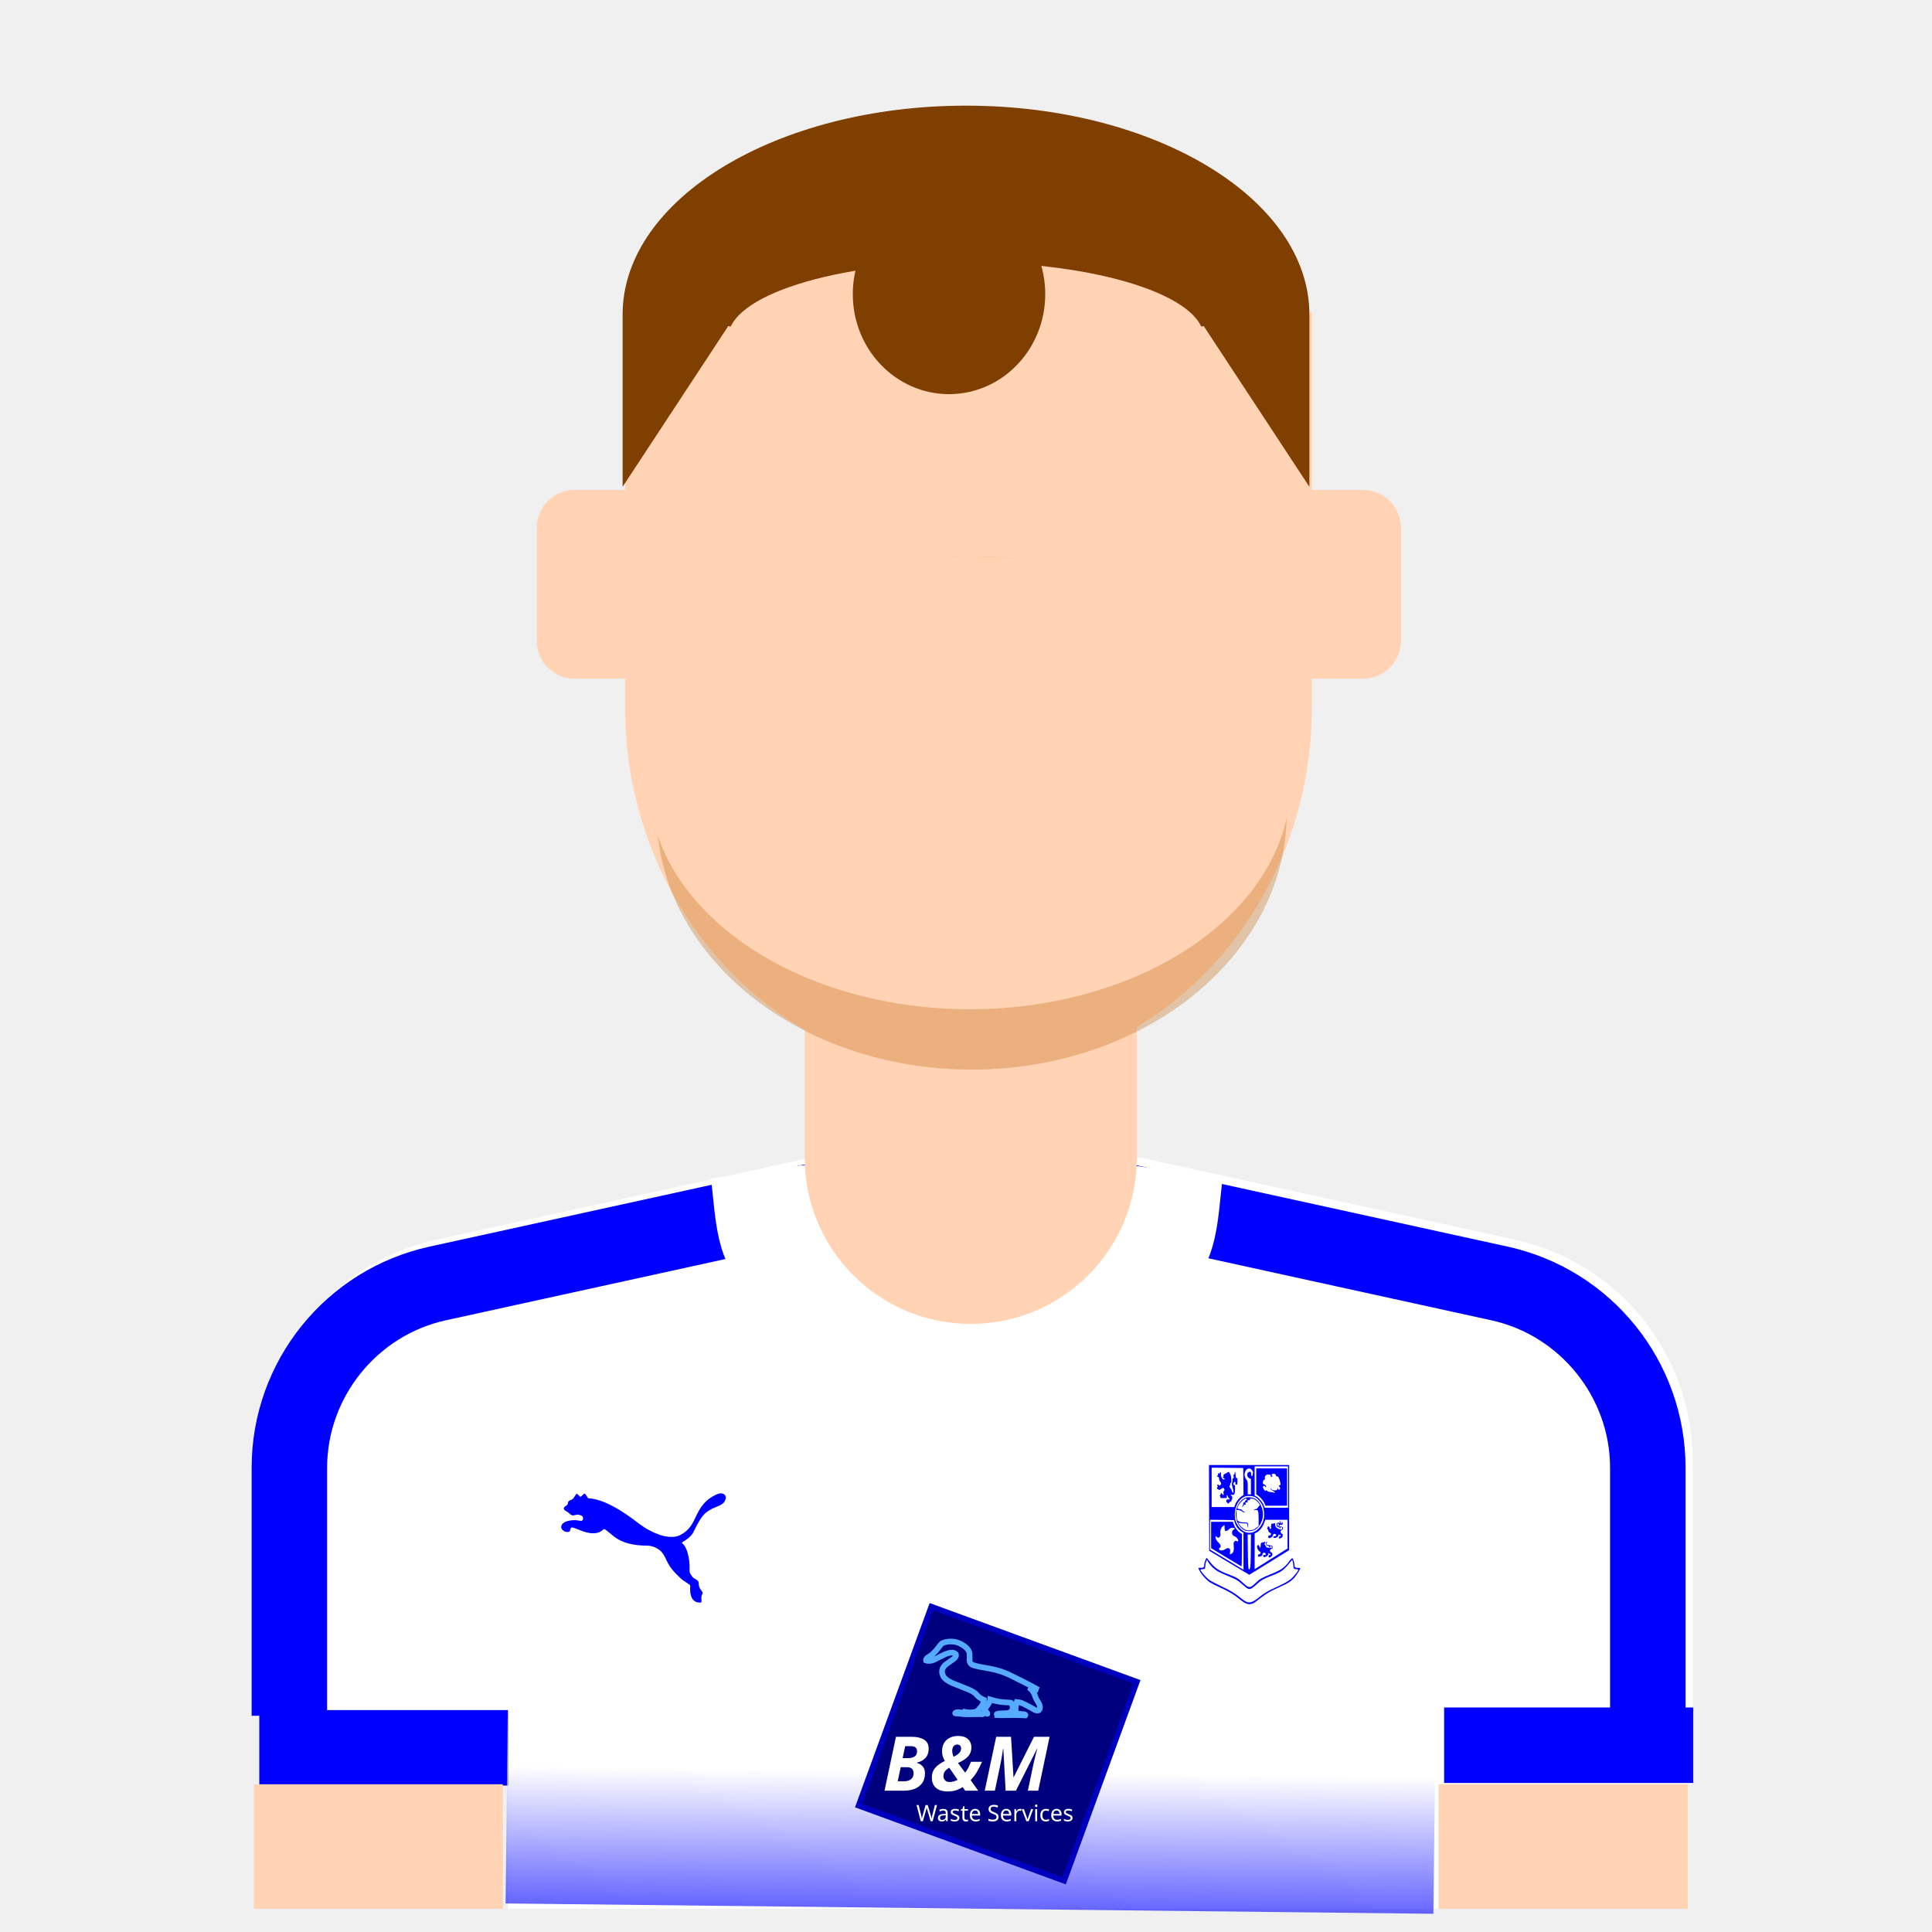
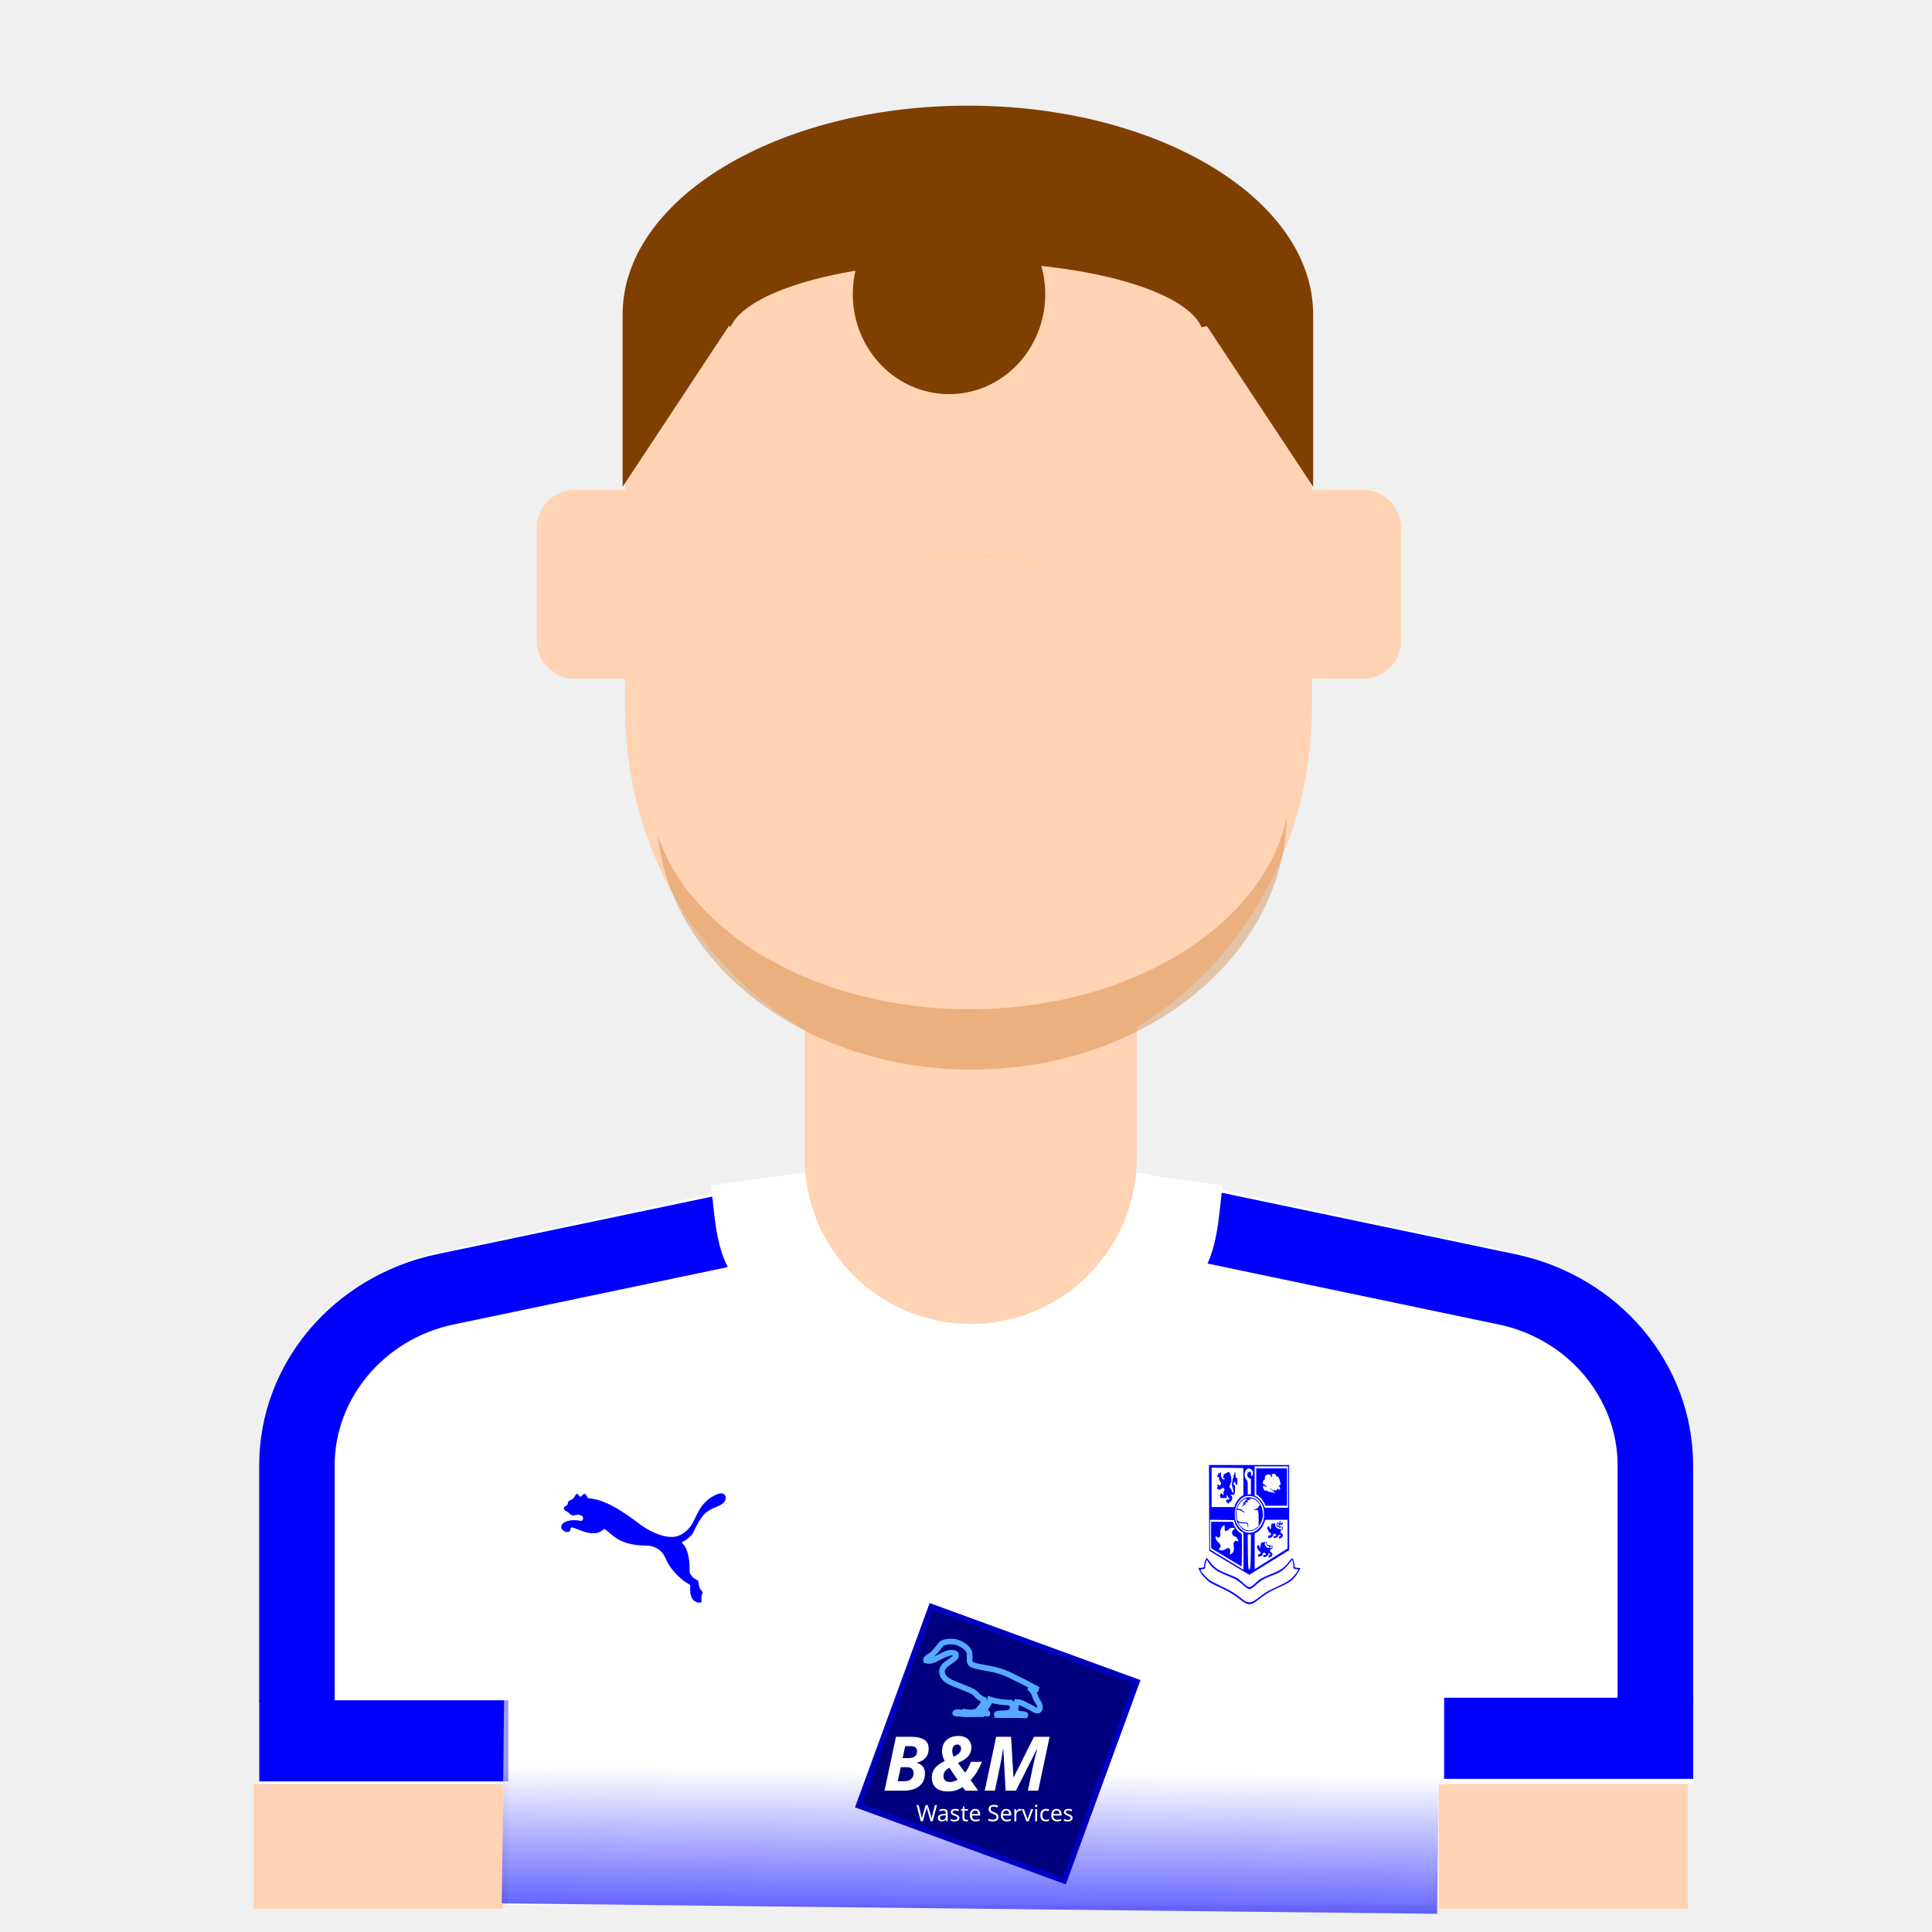
<svg xmlns="http://www.w3.org/2000/svg" width="512" height="512">
  <g stroke="null">
    <rect fill="none" id="canvas_background" height="514" width="514" y="-1" x="-1" />
  </g>
  <defs>
-     <linearGradient spreadMethod="pad" y2="0" x2="1" y1="0" x1="0" id="svg_28">
+     <linearGradient y2="0" x2="1" y1="0" x1="0" id="svg_28">
      <stop offset="0" stop-color="#0000ff" />
      <stop offset="0.66" stop-color="#ffffff" />
    </linearGradient>
  </defs>
  <g stroke="null">
    <g id="shirt">
-       <g id="svg_1">
-         <g id="svg_2">
-           <path id="svg_3" fill="#ffffff" d="m258.581,306.847l44,0l98.846,21.665c27.533,6.035 47.154,30.421 47.154,58.609l0,85.726l-66,0l0,33l-124,0l-124,0l0,-33l-66,0l0,-85.726c0,-28.187 19.621,-52.574 47.154,-58.609l98.846,-21.665l44,0z" />
+       <g stroke="null" id="svg_1">
+         <g stroke="null" id="svg_2">
+           <path stroke="null" id="svg_3" fill="#ffffff" d="m258.581,310.847l44,0l98.846,21.121c27.533,5.883 47.154,29.657 47.154,57.136l0,83.572l-66,0l0,32.171l-124,0l-124,0l0,-32.171l-66,0l0,-83.572c0,-27.479 19.621,-51.253 47.154,-57.136l98.846,-21.121l44,0z" />
        </g>
-         <g id="svg_6">
-           <path d="m399.531,330.364l-98.846,-21.665l-44,0l-44,0l-98.846,21.665c-27.533,6.035 -47.154,30.421 -47.154,58.609l0,65.726l20,0l0,-65.726c0,-18.648 13.221,-35.08 31.436,-39.073l96.73,-21.201l83.668,0l96.73,21.201c18.215,3.992 31.436,20.425 31.436,39.073l0,65.726l20,0l0,-65.726c0,-28.188 -19.621,-52.574 -47.154,-58.609z" fill="#0000ff" id="svg_7" />
+         <g stroke="null" id="svg_6">
+           <path stroke="null" d="m401.531,332.364l-98.846,-20.687l-44,0l-44,0l-98.846,20.687c-27.533,5.762 -47.154,29.047 -47.154,55.962l0,62.758l20,0l0,-62.758c0,-17.806 13.221,-33.496 31.436,-37.309l96.73,-20.244l83.668,0l96.73,20.244c18.215,3.812 31.436,19.503 31.436,37.309l0,62.758l20,0l0,-62.758c0,-26.915 -19.621,-50.2 -47.154,-55.962z" fill="#0000ff" id="svg_7" />
        </g>
-         <g id="svg_4">
-           <path id="svg_5" d="m134.705,473.192l-66,0l0,-20l66,0l0,20z" fill="#0000ff" />
+         <g stroke="null" id="svg_4">
+           <path stroke="null" id="svg_5" d="m134.705,472.087l-66,0l0,-21.497l66,0l0,21.497z" fill="#0000ff" />
        </g>
-         <g id="svg_46">
-           <path id="svg_47" fill="#ffffff" d="m300.202,308.848l-88,0l-23.78,3.449c2.673,23.206 0.04,41.551 67.78,41.551s65.107,-18.345 67.78,-41.551l-23.78,-3.449z" />
+         <g stroke="null" id="svg_46">
+           <path stroke="null" id="svg_47" fill="#ffffff" d="m300.202,310.848l-88,0l-23.78,3.288c2.673,22.12 0.04,39.607 67.78,39.607s65.107,-17.486 67.78,-39.607l-23.78,-3.288z" />
        </g>
-         <g id="svg_8">
-           <path id="svg_29" fill="#0000ff" d="m382.705,452.503l66,0l0,20l-66,0l0,-20z" />
+         <g stroke="null" id="svg_8">
+           <path stroke="null" id="svg_29" fill="#0000ff" d="m382.705,449.918l66,0l0,21.497l-66,0l0,-21.497z" />
        </g>
      </g>
    </g>
    <g id="skin-light">
      <g id="svg_10">
        <path id="svg_12" fill="#ffd3b3" d="m213.26,270.848l0,36c0,24.301 19.699,44 44,44s44,-19.699 44,-44l0,-36l-88,0z" />
      </g>
      <g id="svg_15">
        <path id="svg_16" fill="#ffd3b3" d="m347.654,82.787l0,104.678c0,53.683 -40.742,97.201 -91,97.201c-50.258,0 -91,-43.518 -91,-97.201l0,-104.678l182,0z" />
      </g>
      <g id="svg_17">
        <path id="svg_18" fill="#ffd3b3" d="m152.26,179.848l14,0l0,-50l-14,0c-5.523,0 -10,4.477 -10,10l0,30c0,5.523 4.477,10 10,10z" />
      </g>
      <g id="svg_19">
        <path id="svg_20" fill="#ffd3b3" d="m361.26,179.848l-14,0l0,-50l14,0c5.523,0 10,4.477 10,10l0,30c0,5.523 -4.477,10 -10,10z" />
      </g>
      <g id="svg_21">
        <path id="svg_22" fill="#ffd3b3" d="m133.26,505.848l-66,0l0,-33l66,0l0,33z" />
      </g>
      <g id="svg_23">
        <path id="svg_24" fill="#ffd3b3" d="m381.26,472.848l66,0l0,33l-66,0l0,-33z" />
      </g>
      <ellipse ry="68" rx="83.5" id="svg_27" cy="215.453" cx="257.5" fill-opacity="0.3" stroke-opacity="null" stroke-width="null" fill="#bf5f00" />
      <ellipse ry="60" rx="85" id="svg_30" cy="207.453" cx="257" stroke-width="null" fill="#ffd3b3" />
    </g>
    <g id="svg_9">
      <path d="m152.842,395.878c-0.28,0.035 -0.55,0.916 -1.091,1.375c-0.396,0.33 -0.891,0.311 -1.153,0.72c-0.1,0.152 -0.068,0.414 -0.18,0.663c-0.222,0.502 -1,0.546 -1,1.092c-0.003,0.59 0.648,0.702 1.213,1.121c0.441,0.336 0.483,0.568 1.017,0.732c0.456,0.131 1.134,-0.3 1.744,-0.145c0.5,0.127 0.98,0.218 1.094,0.657c0.1,0.405 -0.007,1.032 -0.615,0.959c-0.205,-0.02 -1.093,-0.274 -2.183,-0.175c-1.317,0.128 -2.819,0.494 -2.966,1.746c-0.081,0.699 0.934,1.524 1.914,1.356c0.677,-0.113 0.357,-0.795 0.725,-1.126c0.484,-0.425 3.225,1.48 5.772,1.48c1.073,0 1.871,-0.231 2.663,-0.939c0.074,-0.054 0.164,-0.17 0.279,-0.177c0.108,0.008 0.297,0.098 0.359,0.137c2.051,1.406 3.602,4.228 11.143,4.261c1.061,0.005 2.268,0.437 3.255,1.205c0.88,0.694 1.393,1.774 1.894,2.869c0.755,1.643 2.107,3.241 4.158,5.02c0.112,0.095 1.8,1.215 1.936,1.298c0.02,0.013 0.145,0.265 0.102,0.405c-0.05,1.067 -0.232,4.168 2.479,4.309c0.662,0.029 0.49,-0.369 0.49,-0.642c-0.002,-0.54 -0.117,-1.077 0.216,-1.631c0.456,-0.76 -0.968,-1.11 -0.927,-2.755c0.029,-1.226 -1.179,-1.017 -1.791,-1.952c-0.353,-0.541 -0.667,-0.828 -0.644,-1.49c0.138,-3.725 -0.93,-6.173 -1.462,-6.775c-0.415,-0.454 -0.759,-0.634 -0.38,-0.843c2.263,-1.276 2.776,-2.461 2.776,-2.461c1.203,-2.412 2.285,-4.615 3.777,-5.585c0.3,-0.201 1.071,-0.691 1.544,-0.884c1.392,-0.56 2.125,-0.9 2.53,-1.235c0.639,-0.531 1.146,-1.641 0.532,-2.313c-0.763,-0.83 -2.082,-0.172 -2.663,0.123c-4.159,2.105 -4.772,5.819 -6.213,7.952c-1.15,1.704 -3.018,2.956 -4.689,3.058c-1.252,0.079 -2.603,-0.137 -3.947,-0.64c-3.27,-1.223 -5.058,-2.801 -5.482,-3.08c-0.878,-0.578 -7.697,-6.289 -13.223,-6.522c0,0 -0.686,-1.172 -0.859,-1.19c-0.404,-0.045 -0.818,0.699 -1.114,0.786c-0.277,0.078 -0.746,-0.805 -1.027,-0.766" fill="#0000ff" id="animal" />
    </g>
    <g transform="translate(0,217) scale(0.1,-0.1) " fill="#000000" id="svg_31">
      <path d="m3204.229,-1826.051l0.422,-113.631l43.185,-26.018c23.632,-14.16 47.546,-28.496 53.032,-31.682l9.988,-5.841l52.751,32.567l52.751,32.567l0,112.746l0,112.923l-106.205,0l-106.205,0l0.281,-113.631l0,0zm209.316,55.223l0,-54.869l-30.947,0l-30.947,0l-2.673,6.726c-3.235,8.142 -13.223,20 -19.412,23.186l-4.642,2.301l0,38.762l0,38.762l44.311,0l44.311,0l0,-54.869l0,0zm-118.443,14.691l0.281,-35.753l-4.22,-2.832c-7.033,-4.602 -14.77,-14.337 -17.584,-22.124l-2.532,-7.08l-30.103,0l-29.963,0l0,52.214l0,52.214l41.919,-0.354l41.779,-0.531l0.422,-35.753l0,0l0,0zm22.226,30.797c3.376,-3.717 3.657,-4.956 2.813,-10.797c-0.985,-6.903 -4.22,-8.142 -4.501,-1.77c-0.141,1.77 -0.281,4.425 -0.422,5.664c-0.141,3.186 -7.174,1.947 -9.003,-1.593c-2.391,-4.779 0,-11.682 4.642,-13.629l4.22,-1.947l0,-20.354l0,-20.531l-4.22,0l-4.22,0l0,17.523c0,17.169 -0.141,17.7 -4.22,22.832c-11.254,14.337 2.813,37.523 14.911,24.602l0,0zm11.113,-73.453c6.611,-4.248 14.911,-14.691 18.287,-23.186c3.235,-8.142 4.361,-24.779 2.11,-34.337c-2.673,-12.036 -10.832,-24.248 -20.256,-30.266c-15.755,-10.266 -33.62,-6.018 -45.858,10.62c-7.737,10.62 -10.269,18.585 -10.41,32.744c0,20.354 10.269,39.824 25.039,46.55c8.018,3.894 23.773,2.655 31.088,-2.124zm-55.986,-66.727c2.391,-8.673 10.55,-19.469 17.584,-23.363l5.345,-3.009l0,-49.028l0,-49.205l-30.525,18.585c-16.88,10.266 -36.855,22.301 -44.311,26.726l-13.786,8.142l0,39.647l0,39.47l31.791,-0.354l31.932,-0.531l1.969,-7.08l0,0zm139.684,-30.089l0,-38.054l-43.607,-27.434l-43.607,-27.434l0,47.435l0,47.435l4.642,2.124c7.455,3.363 16.036,13.806 19.975,24.248l3.657,9.735l29.4,0l29.541,0l0,-38.054l0,0zm-97.343,-43.718c-0.281,-32.39 -0.844,-44.072 -2.391,-47.258c-3.939,-8.85 -5.064,0.354 -5.486,46.373l-0.422,43.718l4.361,0l4.361,0l-0.422,-42.833l0,0z" id="svg_33" fill="#0000ff" stroke="null" />
      <path d="m3329.143,-1755.607l0,-34.337l6.189,-4.602c6.471,-4.779 14.208,-14.691 16.599,-21.593l1.547,-4.248l28.696,0l28.556,0l0,49.559l0,49.559l-40.794,0l-40.794,0l0,-34.337l0,0zm49.797,19.116c1.266,-0.531 2.251,-2.124 2.251,-3.54c0,-1.416 1.407,-2.478 3.235,-2.478c3.517,0 6.752,-6.549 8.581,-17.169c0.844,-4.779 0.563,-5.664 -2.11,-6.726c-2.813,-1.239 -2.813,-1.416 -0.844,-3.009c3.376,-2.301 3.095,-8.496 -0.422,-8.496c-1.688,0 -2.813,1.239 -2.954,3.186c0,2.301 -0.281,2.124 -1.266,-0.885c-1.125,-3.363 -2.391,-4.071 -7.455,-4.071c-3.798,0 -6.893,1.062 -8.018,2.655c-0.985,1.416 -2.391,2.655 -3.235,2.655c-2.11,0 4.783,-6.372 8.581,-7.788c1.688,-0.708 3.095,-2.124 3.095,-3.186c0,-1.062 -0.985,-1.239 -2.391,-0.531c-1.407,0.885 -5.627,1.593 -9.566,1.947c-4.22,0.354 -7.596,1.593 -8.581,3.186c-1.125,2.124 -1.829,2.301 -3.235,0.531c-1.407,-1.593 -2.391,-1.062 -5.064,2.832c-1.829,2.655 -3.095,6.018 -2.673,7.434c0.985,3.009 4.22,3.54 5.486,0.885c0.422,-0.885 1.829,-1.77 2.954,-1.77c1.407,0 1.266,0.885 -0.844,3.54c-1.547,1.947 -3.657,3.54 -4.783,3.54c-1.125,0 -2.391,1.239 -2.813,2.832c-0.985,3.363 1.407,9.558 3.939,9.558c1.125,0 1.688,1.416 1.266,4.071c-0.985,6.018 3.798,10.443 10.41,9.735c4.079,-0.354 5.345,-1.239 5.205,-3.54c-0.281,-3.54 -0.281,-3.54 2.954,-2.124c1.688,0.885 1.829,1.593 0.703,2.478c-4.22,3.363 2.251,6.903 7.596,4.248l0,0z" id="svg_34" fill="#0000ff" stroke="null" />
      <path d="m3253.182,-1731.89c-1.125,-0.885 -4.22,-2.478 -6.752,-3.717c-3.517,-1.593 -4.501,-3.009 -4.079,-5.487c0.563,-2.124 0,-3.186 -1.547,-3.186c-1.407,-0.177 -0.563,-1.239 1.829,-2.478c3.798,-2.124 3.939,-2.478 1.547,-3.717c-3.939,-2.124 -9.565,7.08 -8.44,13.806c0.563,3.717 0.281,4.779 -1.547,4.779c-1.266,0 -1.829,-0.885 -1.266,-1.947c0.563,-1.416 -0.141,-1.593 -2.251,-0.708c-2.251,0.885 -2.954,0.708 -2.532,-1.062c0.422,-1.416 -0.281,-3.54 -1.547,-4.602c-1.969,-1.947 -1.829,-2.301 0.985,-3.363c2.11,-0.708 3.095,-2.478 3.095,-5.31c0,-2.301 1.266,-5.664 2.813,-7.257c3.376,-3.717 3.517,-6.372 0.703,-9.381c-1.688,-1.77 -2.532,-1.77 -4.22,0c-2.673,2.832 -5.627,0.531 -3.376,-2.832c1.125,-1.77 1.125,-2.478 0,-2.478c-0.844,0 -1.547,-1.239 -1.547,-2.655c0,-1.416 0.844,-2.655 1.969,-2.655c1.125,0 2.251,-0.885 2.532,-1.947c0.281,-1.062 2.813,-0.354 6.471,2.124c5.767,3.894 5.908,3.894 7.877,0.708c1.688,-3.009 1.688,-3.717 -0.281,-5.487c-1.407,-1.239 -1.829,-3.363 -1.125,-6.549c0.985,-5.31 -0.703,-6.195 -3.376,-2.124c-2.251,3.363 -4.22,3.363 -4.22,0.177c0,-1.416 -0.844,-3.009 -1.688,-3.54c-1.407,-0.885 -1.407,-1.239 -0.141,-2.124c0.985,-0.531 1.407,-1.947 0.985,-3.186c-0.563,-1.593 1.688,-2.124 8.581,-2.124c8.862,0.177 9.284,0.354 8.44,4.248c-0.985,5.31 1.266,4.956 3.235,-0.531c0.844,-2.478 2.251,-4.425 3.095,-4.425c0.703,0 1.407,-0.708 1.407,-1.593c0,-0.885 -1.969,-1.416 -4.501,-1.239c-3.657,0.177 -4.501,-0.531 -4.642,-3.363c0,-1.947 0.563,-3.717 1.266,-3.894c0.703,-0.177 1.688,-1.239 2.391,-2.478c0.844,-1.947 1.829,-1.416 4.501,1.593c1.829,2.124 3.798,3.363 4.22,2.655c0.563,-0.531 0.985,0.177 0.985,1.77c0,1.593 0.703,3.009 1.407,3.009c0.844,0 1.266,2.478 1.125,5.31c-0.141,3.009 -1.125,5.31 -2.11,5.31c-0.985,0 -1.829,0.708 -1.829,1.77c0,0.885 1.829,1.239 3.939,0.708c5.205,-1.416 6.893,1.593 7.315,12.567c0.422,12.213 0.281,13.275 -2.251,13.275c-3.095,0 -1.969,7.788 1.266,8.496c1.829,0.531 2.251,-0.354 2.11,-3.54c-0.281,-3.009 0.281,-4.071 2.391,-4.071c2.391,0 2.813,1.239 2.954,9.381c0.281,6.018 -0.141,8.85 -1.125,8.142c-2.11,-1.77 -3.939,2.832 -3.939,10.443c0,4.071 -0.563,6.372 -1.407,5.664c-0.703,-0.531 -1.407,-2.655 -1.407,-4.602c0,-2.301 -0.563,-3.186 -1.688,-2.301c-1.125,0.885 -1.266,-0.354 -0.703,-4.248c0.703,-4.425 0.422,-5.664 -1.266,-5.664c-1.125,0 -1.688,-0.885 -1.266,-1.77c0.422,-1.062 0.141,-4.425 -0.844,-7.788c-1.407,-5.133 -1.407,-7.257 0.563,-13.806c1.266,-4.248 2.391,-9.558 2.391,-11.859c0,-3.54 -0.281,-3.717 -2.11,-1.947c-1.125,1.239 -2.11,3.009 -2.11,4.071c0,1.062 -1.688,4.248 -3.798,7.08c-2.673,3.54 -3.376,5.487 -2.11,6.018c0.844,0.531 1.688,2.301 1.688,4.071c0,1.77 0.703,3.54 1.547,3.894c2.391,1.062 1.829,14.868 -0.985,21.947c-2.954,7.257 -4.361,8.319 -7.596,6.018l0,0l-0,0z" id="svg_35" fill="#0000ff" stroke="null" />
      <path d="m3299.04,-1799.856c-20.538,-9.735 -29.963,-39.116 -20.397,-63.364c3.657,-9.027 11.676,-18.408 18.99,-21.947c9.565,-4.602 23.773,-2.832 32.354,3.894c8.299,6.372 15.333,20.177 16.74,32.567c1.969,18.054 -6.33,37.877 -19.553,46.373c-7.315,4.779 -20.819,5.841 -28.134,2.478l0,0zm4.923,-3.717c0,-0.885 -1.125,-2.124 -2.532,-2.655c-1.407,-0.531 -2.532,-2.124 -2.532,-3.54c0,-1.593 -0.985,-2.478 -2.673,-2.124c-1.547,0.354 -2.11,-0.177 -1.547,-1.416c0.563,-1.062 -0.141,-3.894 -1.266,-6.195c-1.266,-2.478 -1.829,-4.425 -1.266,-4.425c0.703,0 1.969,1.593 2.954,3.717c1.266,2.478 2.813,3.363 4.642,2.832c2.251,-0.708 2.532,-0.531 1.266,1.416c-1.969,2.832 0.703,5.487 4.923,4.779c2.391,-0.354 2.391,-0.177 0.703,1.416c-1.829,1.416 -1.829,1.947 -0.141,3.363c1.125,0.885 2.813,1.239 3.939,0.708c1.125,-0.531 1.829,0 1.547,1.416c-0.703,3.894 7.877,4.071 13.926,0c2.954,-1.77 7.174,-5.664 9.284,-8.673l3.939,-5.133l-4.22,-5.487c-2.251,-3.186 -5.205,-5.664 -6.752,-5.664c-1.407,0 -3.517,-0.885 -4.642,-1.947c-1.547,-1.239 -0.703,-1.416 2.954,-0.708c7.737,1.77 9.003,-1.416 9.003,-23.717l0,-18.585l-6.893,-5.31c-5.345,-4.248 -8.862,-5.487 -16.177,-6.018c-8.018,-0.531 -10.269,0 -16.88,4.425c-4.079,2.655 -9.143,7.611 -11.113,10.797l-3.517,5.664l4.783,-1.239c2.673,-0.885 8.159,-1.416 12.238,-1.239c6.33,0.177 7.455,-0.354 8.018,-3.54c0.281,-2.124 0.844,-5.31 1.125,-7.257c0.422,-2.124 0.703,-1.416 0.844,2.124c0.281,10.266 -0.563,11.151 -11.394,11.151c-10.128,0 -17.021,3.009 -18.568,7.965c-0.422,1.593 -0.844,7.965 -0.844,14.16l0,11.151l5.345,-0.354c2.954,-0.177 6.893,-1.593 8.721,-3.363c1.829,-1.593 4.783,-3.009 6.33,-3.009c2.11,0.177 1.688,0.708 -1.547,2.478c-2.532,1.416 -4.923,3.363 -5.345,4.425c-0.563,1.062 -3.095,1.947 -5.627,1.947c-6.049,0 -6.752,1.239 -4.361,6.903c4.923,12.036 23.351,26.726 23.351,18.762l0,0z" id="svg_36" fill="#0000ff" stroke="null" />
      <path d="m3209.575,-1897.911l0,-34.868l39.528,-23.894c21.804,-13.098 40.091,-24.071 40.794,-24.425c0.703,-0.354 1.266,17.7 1.266,42.479l0,43.187l-5.486,3.894c-6.611,4.602 -13.786,14.691 -16.458,22.832l-1.969,5.841l-28.837,0l-28.837,0l0,-35.045l0,0zm35.871,18.762c0,-6.549 0.422,-7.611 3.235,-8.142c1.829,-0.354 4.923,1.239 7.455,3.894c2.954,3.186 5.908,4.602 9.706,4.602c6.049,0 8.581,-2.655 4.22,-4.425c-7.174,-2.832 -6.471,-15.576 0.985,-17.877c5.064,-1.416 10.269,-7.434 10.269,-11.505c0,-2.832 -0.563,-3.009 -3.657,-1.416c-2.954,1.239 -4.361,1.062 -6.33,-1.239c-2.251,-2.478 -2.532,-4.602 -1.688,-12.567c0.985,-10.974 -0.844,-16.815 -6.189,-19.823c-4.642,-2.655 -4.501,-2.832 -3.657,5.133c0.703,6.195 0.422,7.257 -2.673,9.027c-2.954,1.593 -4.501,1.239 -9.284,-1.77c-6.471,-4.248 -14.63,-4.779 -16.88,-1.416c-1.125,1.77 -0.844,2.832 1.266,4.425c4.361,3.363 3.235,8.673 -2.813,14.16c-5.767,4.956 -9.565,12.744 -7.877,16.107c0.563,1.416 1.547,1.062 2.954,-0.708c4.923,-6.195 11.394,0.177 9.425,9.381c-1.125,5.841 1.969,15.222 6.33,18.408c2.11,1.77 4.079,3.186 4.501,3.186c0.422,0 0.703,-3.363 0.703,-7.434l0,0z" id="svg_37" fill="#0000ff" stroke="null" />
      <path d="m3390.756,-1862.335c2.954,-1.416 1.829,-4.248 -1.407,-3.186c-4.361,1.239 -7.033,-1.416 -6.471,-6.372c0.281,-3.186 1.407,-4.425 4.361,-4.779c2.11,-0.354 3.798,-1.416 3.798,-2.301c0,-0.885 0.703,-1.593 1.547,-1.593c0.703,0 0.985,0.885 0.563,1.77c-0.422,1.062 0.422,1.77 1.969,1.77c2.954,0 4.079,-4.248 1.547,-6.195c-2.251,-1.77 -13.223,3.009 -15.614,6.726c-1.266,1.947 -1.969,4.956 -1.547,6.903c0.422,2.655 0,3.009 -2.673,2.478c-1.829,-0.531 -4.501,-0.885 -6.049,-0.885c-1.829,-0.177 -2.391,-1.062 -1.829,-3.717c0.422,-1.947 0,-3.54 -0.844,-3.54c-1.266,0 -1.266,-0.354 0,-1.416c0.985,-0.708 1.266,-2.301 0.563,-3.717c-1.407,-2.832 -4.361,-1.062 -4.361,2.655c0,1.416 -1.266,2.478 -2.954,2.478c-1.547,0 -2.391,-0.708 -1.969,-1.77c0.422,-0.885 0.141,-1.77 -0.844,-1.77c-1.125,0 -0.844,-1.062 0.563,-3.186c1.407,-1.77 2.391,-4.248 2.391,-5.487c0,-1.062 1.547,-3.009 3.517,-4.071c1.969,-1.062 3.517,-2.478 3.517,-3.009c-0.141,-3.009 -2.532,-5.487 -4.501,-4.602c-2.391,1.239 -4.22,-2.832 -2.673,-5.841c1.688,-3.54 11.113,1.239 12.098,6.195c0.563,3.363 1.547,4.248 4.642,3.717c4.642,-0.708 5.205,-5.841 0.703,-5.841c-3.798,0 -5.767,-2.478 -3.376,-4.248c2.813,-2.124 11.254,1.593 12.238,5.487c0.422,2.124 1.688,3.009 2.954,2.478c1.125,-0.531 2.673,-1.062 3.376,-1.062c0.844,0 1.125,-0.708 0.563,-1.77c-0.422,-0.885 -1.829,-1.062 -3.095,-0.531c-1.407,0.708 -1.969,0.354 -1.407,-0.708c0.563,-1.062 0.281,-2.301 -0.563,-2.655c-0.985,-0.354 -0.703,-1.593 0.703,-3.009c1.547,-1.593 2.251,-1.77 2.251,-0.354c0,1.062 1.266,1.947 2.673,1.947c2.673,0 4.361,3.186 4.361,8.142c0,1.416 -0.985,2.478 -2.11,2.478c-1.266,0 -2.673,1.77 -3.376,4.071c-0.985,3.186 -0.563,4.071 2.11,5.31c1.829,0.885 3.517,2.301 3.657,3.186c0.703,5.487 0,6.018 -7.315,6.903c-6.611,0.708 -7.737,1.416 -7.737,4.425c0,4.071 3.657,4.779 4.642,1.062c0.422,-1.416 0,-1.947 -0.985,-1.239c-0.844,0.708 -1.547,0.354 -1.547,-0.531c0,-2.478 3.798,-2.478 4.923,-0.177c0.563,1.062 2.11,1.416 3.657,0.885c3.235,-1.416 5.345,3.54 2.813,6.726c-1.125,1.416 -1.547,1.239 -1.547,-1.062c0,-1.593 -0.563,-3.009 -1.407,-3.009c-0.703,0 -1.407,1.593 -1.407,3.54c0,2.301 -0.844,3.54 -2.391,3.363c-1.547,0 -1.829,-0.531 -0.703,-1.062l0,0z" id="svg_38" fill="#0000ff" stroke="null" />
      <path d="m3346.024,-1917.558c-4.501,-0.885 -4.923,-1.593 -4.923,-7.08c0,-3.363 -0.844,-6.372 -1.688,-6.726c-1.125,-0.531 -1.829,0.708 -1.829,2.832c0,4.425 -4.923,5.133 -6.189,1.062c-1.125,-3.717 3.517,-13.275 7.174,-14.337c2.673,-0.885 2.954,-1.593 1.688,-4.602c-0.844,-1.947 -2.391,-3.009 -3.376,-2.478c-1.969,0.885 -4.079,-3.54 -2.813,-6.018c0.422,-0.708 3.235,-0.531 6.33,0.354c3.235,1.062 5.345,2.301 5.064,2.832c-0.422,0.354 -0.141,2.301 0.703,4.248c1.829,4.248 7.315,3.54 8.018,-1.062c0.422,-2.655 0,-3.186 -2.391,-2.301c-3.376,1.062 -5.064,-1.239 -3.376,-4.779c1.688,-3.54 13.786,3.186 12.52,7.08c-0.703,2.124 -0.281,2.655 1.407,1.77c1.125,-0.531 2.813,-1.062 3.517,-1.062c0.703,0 1.266,-0.885 1.266,-1.947c0,-1.062 -0.844,-1.593 -1.969,-1.062c-2.11,1.062 -4.22,-3.186 -2.954,-5.841c0.985,-2.124 5.767,-0.177 8.44,3.54c2.673,3.54 1.547,8.142 -2.251,9.381c-4.079,1.416 -3.376,7.788 0.985,9.027c2.673,0.885 3.517,2.124 3.095,5.133c-0.422,3.363 -1.407,3.894 -7.455,4.425c-8.159,0.708 -10.41,2.478 -7.737,6.549c1.266,1.947 1.266,2.655 0.141,2.655c-2.532,0 -3.517,-5.133 -1.547,-7.965c0.985,-1.416 2.813,-2.655 4.22,-2.655c1.407,0 2.813,-1.239 3.376,-2.655c0.422,-1.416 1.407,-2.655 2.11,-2.655c0.844,0 1.125,1.239 0.563,2.832c-0.563,2.124 -0.141,2.655 1.829,2.124c1.407,-0.354 2.673,-1.77 2.673,-3.186c0,-2.655 -0.422,-2.655 -11.535,-1.239c-1.829,0.177 -3.235,0.885 -3.235,1.416c0,0.531 -1.266,2.655 -2.813,4.779c-1.688,2.124 -2.251,4.071 -1.407,4.779c1.688,1.239 1.969,4.602 0.422,4.248c-0.703,-0.177 -3.376,-0.708 -6.049,-1.416z" id="svg_39" fill="#0000ff" stroke="null" />
      <path d="m3194.101,-1965.524c-1.547,-3.717 -2.813,-9.204 -2.813,-12.213c0,-5.841 -1.969,-7.257 -9.988,-7.257l-5.627,0l2.391,-5.664c4.079,-9.735 18.85,-26.726 28.696,-32.921c5.064,-3.186 17.302,-9.381 27.43,-13.806c21.804,-9.735 36.574,-18.585 51.485,-30.974c18.99,-15.576 28.415,-16.815 43.185,-5.487c28.415,21.947 34.183,25.487 64.286,38.939c20.538,9.204 29.259,14.868 37.699,24.779c6.189,7.434 15.052,21.593 15.052,24.071c0,0.531 -2.532,1.062 -5.486,1.062c-8.018,0 -9.988,1.416 -9.988,7.257c0,6.018 -3.235,16.461 -5.486,18.231c-0.844,0.708 -4.783,-3.009 -9.003,-8.85c-11.394,-15.753 -20.678,-22.301 -46.421,-32.744c-26.024,-10.443 -31.088,-13.275 -41.779,-23.717c-15.052,-14.691 -17.865,-14.691 -33.761,0.177c-12.52,11.859 -16.318,13.983 -39.387,22.832c-24.476,9.204 -35.167,16.461 -46.843,31.151c-5.205,6.726 -9.706,12.213 -10.128,12.213c-0.281,0 -1.969,-3.186 -3.517,-7.08l0,0zm19.412,-18.231c9.847,-9.027 16.458,-12.744 38.543,-21.77c23.492,-9.558 27.712,-12.036 42.06,-24.779c5.767,-5.133 12.238,-9.912 14.208,-10.443c4.783,-1.593 11.957,2.478 22.226,12.39c10.55,10.089 18.709,14.868 39.809,22.832c23.351,8.85 30.947,13.983 43.185,28.85c5.767,7.08 10.55,12.921 10.691,12.921c0.985,0 3.376,-12.213 3.376,-16.815c0,-6.372 1.829,-7.965 8.581,-7.965c2.251,0 4.079,-0.885 4.079,-1.77c0,-3.54 -11.957,-18.231 -20.116,-24.956c-7.877,-6.372 -18.287,-12.036 -51.485,-27.257c-8.018,-3.717 -19.975,-11.151 -26.727,-16.461c-27.571,-22.124 -33.339,-22.655 -54.158,-5.664c-15.333,12.567 -26.586,19.293 -51.485,30.974c-11.957,5.664 -25.461,12.567 -30.103,15.576c-7.877,5.31 -24.758,24.071 -24.758,27.788c0,0.885 1.829,1.77 4.079,1.77c6.893,0 8.581,1.593 8.581,8.319c0,3.363 0.985,8.496 2.251,11.328l2.11,5.487l4.22,-7.257c2.391,-3.894 7.174,-9.735 10.832,-13.098l0,0z" id="svg_40" fill="#0000ff" stroke="null" />
    </g>
-     <rect transform="rotate(-89.36281 257.2328,478.2972) " fill-opacity="0.6" id="svg_11" height="245.894" width="55.019" y="355.35" x="229.723" stroke-width="0" fill="url(#svg_28)" stroke="#ffffff" />
+     <rect transform="rotate(-89.36281 257.2329,478.2972) " fill-opacity="0.6" id="svg_11" height="247.894" width="55.019" y="354.35" x="229.723" stroke-width="0" fill="url(#svg_28)" stroke="#ffffff" />
    <rect fill="#00007f" stroke-width="1.5" x="235.419" y="434.032" width="57.983" height="56.137" id="svg_31" transform="rotate(20.075 264.4109,462.0998) " stroke="#0000bf" />
-     <text fill="#ffffff" stroke-width="0" x="233.891" y="474.548" id="svg_8" font-size="20" font-family="Arvo, sans-serif" text-anchor="start" xml:space="preserve" font-style="italic" font-weight="bold" stroke="#0000bf">B&amp;M</text>
+     <text fill="#ffffff" stroke-width="0" x="233.891" y="474.548" id="svg_8" font-size="20" font-family="Arvo, sans-serif" font-style="italic" font-weight="bold" stroke="#0000bf">B&amp;M</text>
    <path fill="none" stroke-width="1.5" d="m264.597,454.531c-1.562,-0.477 1.305,-0.481 1.963,-0.514c1.708,-0.018 1.94,-1.196 1.764,-1.945c-0.25,-0.307 -0.005,-0.974 -0.885,-0.874c-1.758,-0.047 -3.498,-0.298 -5.028,-0.799c-0.094,0.842 -0.831,1.613 -1.322,2.41c-0.645,0.403 1.64,1.843 0.049,1.2c-1.03,-0.55 0.007,0.572 -1.272,0.256c-1.736,-0.021 -3.534,0.157 -5.229,-0.081c-0.57,-0.137 -2.354,0.034 -1.054,-0.425c0.738,-0.077 1.385,0.293 1.942,-0.133c1.321,0.313 3.422,0.316 3.902,-0.672c0.798,-0.748 1.287,-1.586 1.317,-2.464c-0.934,-0.413 -1.675,-0.947 -2.1,-1.583c-0.983,-0.93 -2.776,-1.44 -4.247,-2.084c-1.951,-0.729 -4.197,-1.569 -4.579,-3.008c-0.465,-1.067 0.003,-2.236 1.32,-3.046c0.889,-0.73 2.541,-1.409 2.163,-2.412c-0.961,-0.982 -3.039,0.127 -3.982,0.604c-1.137,0.462 -2.36,1.581 -3.911,1.079c-0.196,-0.76 1.561,-1.236 1.993,-1.945c0.895,-0.798 1.425,-1.725 2.159,-2.546c1.328,-0.71 3.523,-0.714 4.835,0.019c1.674,0.749 2.718,1.932 2.554,3.162c0.161,0.849 -0.472,1.956 0.94,2.546c2.041,0.651 4.447,0.808 6.522,1.432c2.594,0.688 4.541,1.929 6.724,2.95c1.344,0.701 2.725,1.381 4.002,2.122c-0.854,-0.147 -1.644,-0.396 -2.461,-0.599c1.058,0.79 1.533,1.762 1.784,2.733c0.412,1.029 1.564,2.035 0.986,3.124c-0.504,0.906 -2.11,-0.559 -2.896,-0.816c-0.898,-0.486 -1.786,-1.087 -3.087,-1.171c-0.235,0.874 -0.476,1.782 -0.209,2.657c0.157,0.775 2.85,0.31 2.46,0.884c-2.256,-0.141 -4.521,-0.022 -6.783,-0.039l-0.335,-0.02l0,0l0,0l0,-0z" id="svg_29" stroke="#56aaff" />
-     <text fill="#ffffff" stroke="#0000bf" stroke-width="0" fill-opacity="null" x="242.812" y="482.644" id="svg_33" font-size="6" font-family="Arvo, sans-serif" text-anchor="start" xml:space="preserve">Waste Services</text>
+     <text fill="#ffffff" stroke="#0000bf" stroke-width="0" fill-opacity="null" x="242.812" y="482.644" id="svg_33" font-size="6" font-family="Arvo, sans-serif">Waste Services</text>
    <g id="svg_4">
-       <path id="svg_5" fill="#7f3f00" d="m165,83.367l0,45.633l28,-42.59s34,7.301 63,7.301s63,-7.301 63,-7.301l28,42.59l0,-45.633c0,-30.579 -40.742,-55.367 -91,-55.367c-50.258,0 -91,24.789 -91,55.367z" />
+       <path stroke="null" id="svg_5" fill="#7f3f00" d="m165,83.367l0,45.633l28.154,-42.59s34.187,7.301 63.346,7.301s63.346,-7.301 63.346,-7.301l28.154,42.59l0,-45.633c0,-30.579 -40.966,-55.367 -91.5,-55.367c-50.534,0 -91.5,24.789 -91.5,55.367z" />
    </g>
    <ellipse ry="20" rx="63" id="svg_25" cy="89.453" cx="256" fill-opacity="null" stroke-opacity="null" stroke-width="null" fill="#ffd3b3" />
    <ellipse ry="26.5" rx="25.5" id="svg_26" cy="77.953" cx="251.5" stroke-opacity="null" stroke-width="null" fill="#7f3f00" />
  </g>
</svg>
